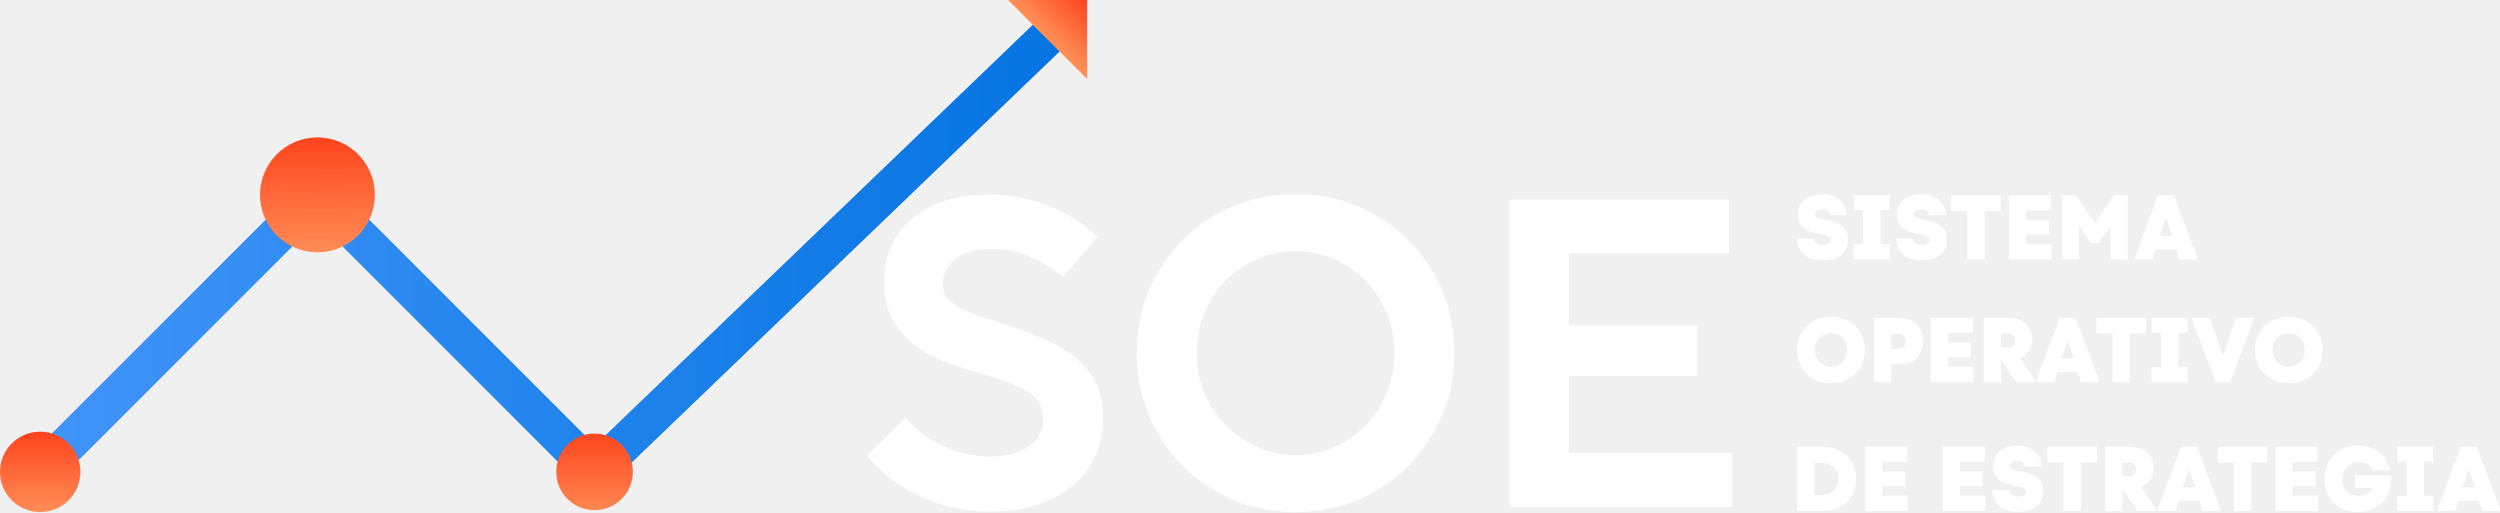
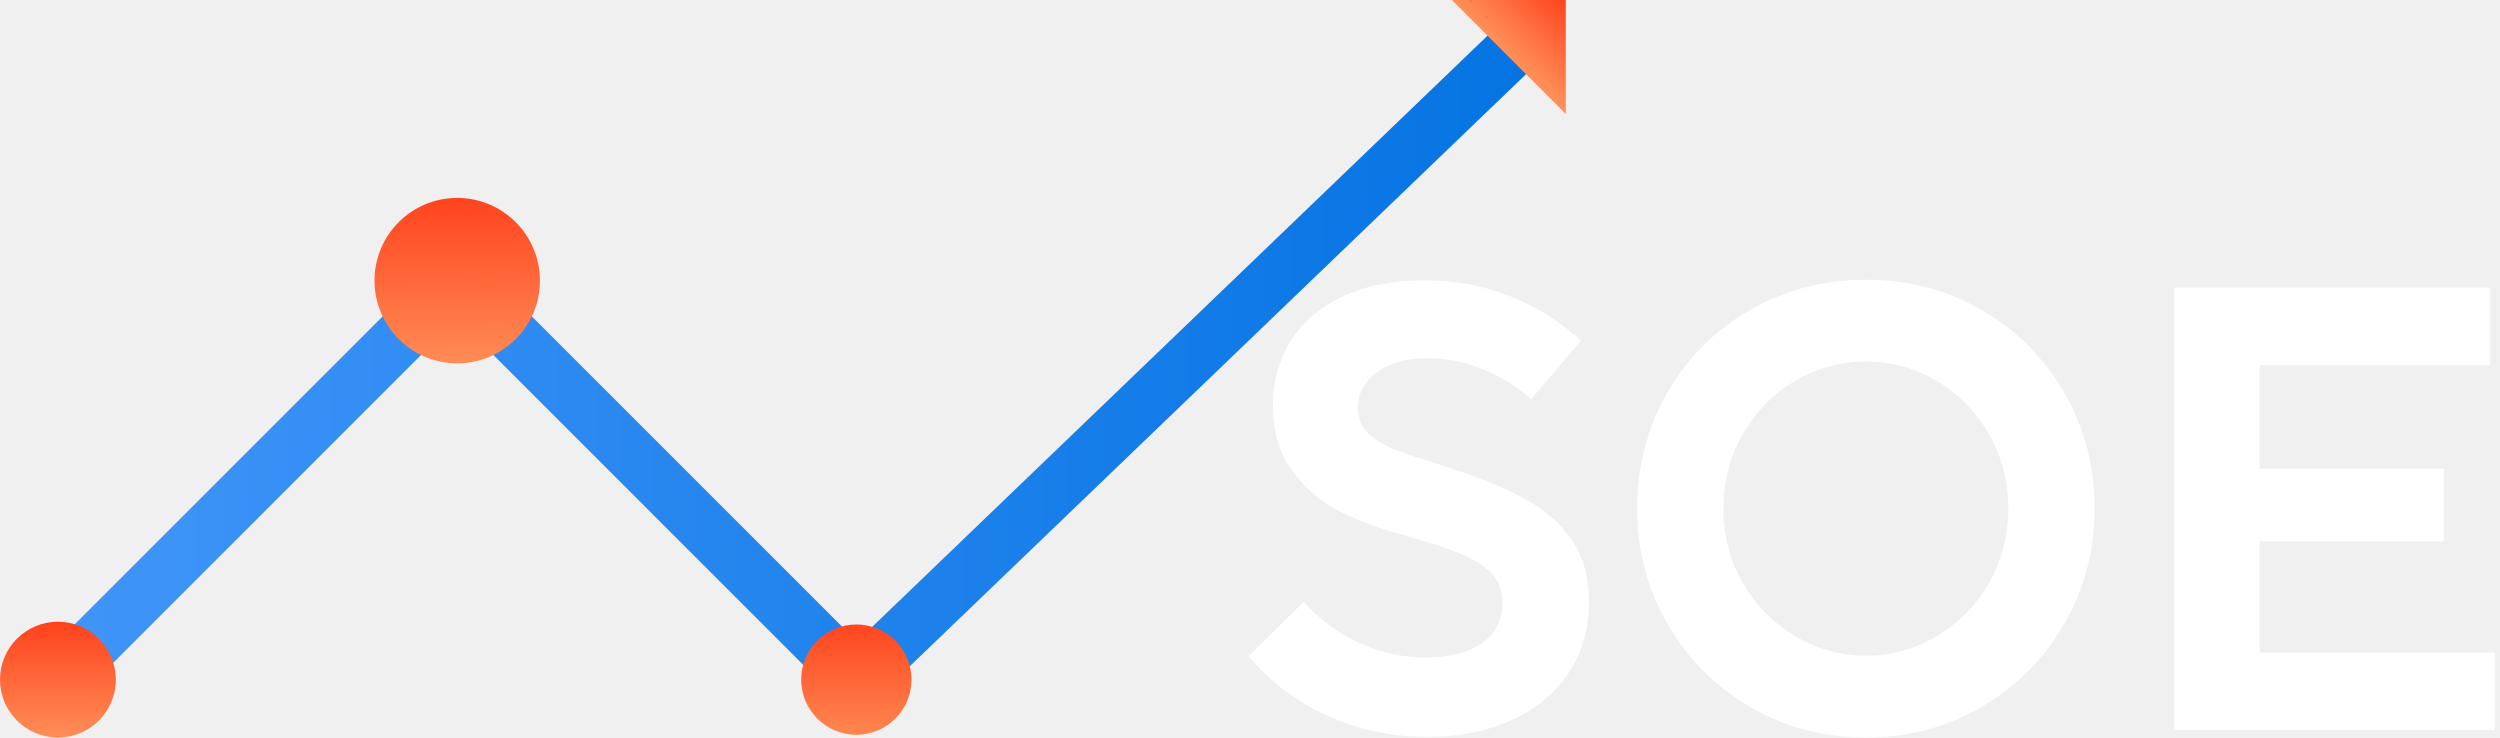
- <svg xmlns="http://www.w3.org/2000/svg" xmlns:xlink="http://www.w3.org/1999/xlink" height="45px" id="Capa_1" data-name="Capa 1" viewBox="0 0 2959.71 606.25">
+ <svg xmlns="http://www.w3.org/2000/svg" id="eR1kxT4Vvor1" viewBox="0 0 2055 606.25" shape-rendering="geometricPrecision" text-rendering="geometricPrecision" project-id="b7d012f90eec4b72a7b8d5428302aa29" export-id="0d73f2cbaafc4753965fb78075f183ff" cached="false">
  <defs>
-     <style>
-       .cls-1 {
-         fill: url(#Degradado_sin_nombre_3);
-       }
- 
-       .cls-1, .cls-2, .cls-3, .cls-4, .cls-5, .cls-6 {
-         stroke-width: 0px;
-       }
- 
-       .cls-2 {
-         fill: url(#Degradado_sin_nombre_2);
-       }
- 
-       .cls-3 {
-         fill: url(#Degradado_sin_nombre_3-3);
-       }
- 
-       .cls-4 {
-         fill: url(#Degradado_sin_nombre_3-4);
-       }
- 
-       .cls-5 {
-         fill: url(#Degradado_sin_nombre_3-2);
-       }
- 
-       .cls-6 {
-         fill: #fff;
-       }
-     </style>
-     <linearGradient id="Degradado_sin_nombre_2" data-name="Degradado sin nombre 2" x1="31.76" y1="309.2" x2="1254.72" y2="309.2" gradientUnits="userSpaceOnUse">
-       <stop offset="0" stop-color="#4195f9" />
-       <stop offset="1" stop-color="#0574e2" />
+     <linearGradient id="eR1kxT4Vvor8-fill" x1="31.76" y1="309.2" x2="1254.72" y2="309.2" spreadMethod="pad" gradientUnits="userSpaceOnUse" gradientTransform="translate(0 0)">
+       <stop id="eR1kxT4Vvor8-fill-0" offset="0%" stop-color="#4195f9" />
+       <stop id="eR1kxT4Vvor8-fill-1" offset="100%" stop-color="#0574e2" />
    </linearGradient>
-     <linearGradient id="Degradado_sin_nombre_3" data-name="Degradado sin nombre 3" x1="47.59" y1="511.41" x2="47.59" y2="607.15" gradientUnits="userSpaceOnUse">
-       <stop offset="0" stop-color="#ff421d" />
-       <stop offset="1" stop-color="#ff8f57" />
+     <linearGradient id="eR1kxT4Vvor9-fill" x1="0" y1="-47.25" x2="0" y2="48.49" spreadMethod="pad" gradientUnits="userSpaceOnUse" gradientTransform="translate(0 0)">
+       <stop id="eR1kxT4Vvor9-fill-0" offset="0%" stop-color="#ff421d" />
+       <stop id="eR1kxT4Vvor9-fill-1" offset="100%" stop-color="#ff8f57" />
    </linearGradient>
-     <linearGradient id="Degradado_sin_nombre_3-2" data-name="Degradado sin nombre 3" x1="375.17" y1="159.44" x2="376.49" y2="304.81" xlink:href="#Degradado_sin_nombre_3" />
-     <linearGradient id="Degradado_sin_nombre_3-3" data-name="Degradado sin nombre 3" x1="703.9" y1="508.33" x2="703.9" y2="616.7" xlink:href="#Degradado_sin_nombre_3" />
-     <linearGradient id="Degradado_sin_nombre_3-4" data-name="Degradado sin nombre 3" x1="1286.57" y1="-1.32" x2="1241.64" y2="45.38" xlink:href="#Degradado_sin_nombre_3" />
+     <linearGradient id="eR1kxT4Vvor10-fill" x1="-0.65" y1="-71.24" x2="0.67" y2="74.13" spreadMethod="pad" gradientUnits="userSpaceOnUse" gradientTransform="translate(0 0)">
+       <stop id="eR1kxT4Vvor10-fill-0" offset="0%" stop-color="#ff421d" />
+       <stop id="eR1kxT4Vvor10-fill-1" offset="100%" stop-color="#ff8f57" />
+     </linearGradient>
+     <linearGradient id="eR1kxT4Vvor11-fill" x1="0" y1="-50.33" x2="0" y2="58.04" spreadMethod="pad" gradientUnits="userSpaceOnUse" gradientTransform="translate(0 0)">
+       <stop id="eR1kxT4Vvor11-fill-0" offset="0%" stop-color="#ff421d" />
+       <stop id="eR1kxT4Vvor11-fill-1" offset="100%" stop-color="#ff8f57" />
+     </linearGradient>
+     <linearGradient id="eR1kxT4Vvor12-fill" x1="1286.57" y1="-1.32" x2="1241.64" y2="45.38" spreadMethod="pad" gradientUnits="userSpaceOnUse" gradientTransform="translate(0 0)">
+       <stop id="eR1kxT4Vvor12-fill-0" offset="0%" stop-color="#ff421d" />
+       <stop id="eR1kxT4Vvor12-fill-1" offset="100%" stop-color="#ff8f57" />
+     </linearGradient>
  </defs>
  <g>
    <g>
-       <path class="cls-6" d="M1173.38,605.73c-28.82,0-55.99-5.69-81.52-17.08-25.54-11.39-47.36-27.78-65.48-49.17l45.29-44.77c13.28,14.84,28.68,26.18,46.2,34.03,17.51,7.85,35.58,11.78,54.22,11.78,12.77,0,23.89-1.77,33.39-5.31,9.49-3.53,16.78-8.67,21.87-15.4,5.09-6.73,7.63-14.84,7.63-24.33,0-8.97-2.5-16.47-7.5-22.52-5.01-6.04-12.77-11.43-23.29-16.18-10.53-4.74-25.19-9.7-44-14.88l-4.4-1.55c-20.19-5.35-38.04-11.86-53.57-19.54-15.53-7.67-28.73-18.76-39.6-33.26-10.87-14.49-16.3-32.61-16.3-54.35,0-19.15,4.7-36.49,14.1-52.02,9.4-15.53,23.51-27.86,42.31-37.01,18.8-9.14,41.41-13.72,67.81-13.72s48.78,4.36,70.78,13.07c22,8.71,41.36,20.92,58.1,36.62l-40.89,48.14c-10.53-9.83-23.38-17.94-38.56-24.33-15.18-6.38-30.71-9.58-46.58-9.58-10.87,0-20.66,1.68-29.37,5.05-8.71,3.36-15.53,8.15-20.45,14.36-4.92,6.21-7.38,13.46-7.38,21.74s2.76,15.1,8.28,20.45c5.52,5.35,12.72,9.79,21.61,13.33,8.88,3.54,21.78,7.89,38.69,13.07.86.17,1.72.43,2.59.78.86.35,1.72.61,2.59.78.69.17,1.38.43,2.07.78.69.35,1.38.61,2.07.78,24.33,7.94,44.38,16.26,60.17,24.97,15.79,8.71,28.38,19.89,37.78,33.51,9.4,13.63,14.1,30.37,14.1,50.21,0,22.77-5.65,42.53-16.95,59.27-11.3,16.74-27,29.63-47.1,38.69-20.1,9.06-43.01,13.59-68.71,13.59Z" />
-       <path class="cls-6" d="M1533.88,606.25c-34.85,0-66.64-8.41-95.37-25.23-28.73-16.82-51.37-39.6-67.94-68.32-16.56-28.73-24.84-60.34-24.84-94.85s8.28-66.16,24.84-94.98c16.56-28.81,39.21-51.5,67.94-68.06,28.73-16.56,60.52-24.84,95.37-24.84s66.38,8.33,95.11,24.97c28.73,16.65,51.37,39.34,67.94,68.06,16.56,28.73,24.84,60.35,24.84,94.85s-8.28,65.91-24.84,94.72c-16.56,28.82-39.25,51.63-68.06,68.45-28.82,16.82-60.47,25.23-94.98,25.23ZM1533.88,538.96c20.87,0,40.28-5.35,58.23-16.05,17.94-10.7,32.22-25.27,42.83-43.74,10.61-18.46,15.92-38.82,15.92-61.08s-5.31-42.66-15.92-61.21c-10.61-18.54-24.89-33.13-42.83-43.74-17.95-10.61-37.36-15.92-58.23-15.92s-40.55,5.31-58.49,15.92c-17.95,10.61-32.22,25.19-42.83,43.74-10.61,18.55-15.92,38.95-15.92,61.21s5.31,42.57,15.92,60.95c10.61,18.37,24.93,32.96,42.96,43.74,18.03,10.78,37.48,16.17,58.36,16.17Z" />
-       <path class="cls-6" d="M1787.25,600.04V236.42h259.58v63.67h-189.44v85.15h151.4v59.78h-151.4v91.36h193.32v63.67h-263.46Z" />
+       <path d="M1173.38,605.73c-28.82,0-55.99-5.69-81.52-17.08-25.54-11.39-47.36-27.78-65.48-49.17l45.29-44.77c13.28,14.84,28.68,26.18,46.2,34.03c17.51,7.85,35.58,11.78,54.22,11.78c12.77,0,23.89-1.77,33.39-5.31c9.49-3.53,16.78-8.67,21.87-15.4s7.63-14.84,7.63-24.33c0-8.97-2.5-16.47-7.5-22.52-5.01-6.04-12.77-11.43-23.29-16.18-10.53-4.74-25.19-9.7-44-14.88l-4.4-1.55c-20.19-5.35-38.04-11.86-53.57-19.54-15.53-7.67-28.73-18.76-39.6-33.26-10.87-14.49-16.3-32.61-16.3-54.35c0-19.15,4.7-36.49,14.1-52.02s23.51-27.86,42.31-37.01c18.8-9.14,41.41-13.72,67.81-13.72s48.78,4.36,70.78,13.07s41.36,20.92,58.1,36.62l-40.89,48.14c-10.53-9.83-23.38-17.94-38.56-24.33-15.18-6.38-30.71-9.58-46.58-9.58-10.87,0-20.66,1.68-29.37,5.05-8.71,3.36-15.53,8.15-20.45,14.36s-7.38,13.46-7.38,21.74s2.76,15.1,8.28,20.45s12.72,9.79,21.61,13.33c8.88,3.54,21.78,7.89,38.69,13.07.86.17,1.72.43,2.59.78.86.35,1.72.61,2.59.78.69.17,1.38.43,2.07.78s1.38.61,2.07.78c24.33,7.94,44.38,16.26,60.17,24.97s28.38,19.89,37.78,33.51c9.4,13.63,14.1,30.37,14.1,50.21c0,22.77-5.65,42.53-16.95,59.27s-27,29.63-47.1,38.69-43.01,13.59-68.71,13.59Z" fill="#fff" stroke-width="0" />
+       <path d="M1533.88,606.25c-34.85,0-66.64-8.41-95.37-25.23s-51.37-39.6-67.94-68.32c-16.56-28.73-24.84-60.34-24.84-94.85s8.28-66.16,24.84-94.98c16.56-28.81,39.21-51.5,67.94-68.06s60.52-24.84,95.37-24.84s66.38,8.33,95.11,24.97c28.73,16.65,51.37,39.34,67.94,68.06c16.56,28.73,24.84,60.35,24.84,94.85s-8.28,65.91-24.84,94.72c-16.56,28.82-39.25,51.63-68.06,68.45-28.82,16.82-60.47,25.23-94.98,25.23h-.01Zm0-67.29c20.87,0,40.28-5.35,58.23-16.05c17.94-10.7,32.22-25.27,42.83-43.74c10.61-18.46,15.92-38.82,15.92-61.08s-5.31-42.66-15.92-61.21c-10.61-18.54-24.89-33.13-42.83-43.74-17.95-10.61-37.36-15.92-58.23-15.92s-40.55,5.31-58.49,15.92c-17.95,10.61-32.22,25.19-42.83,43.74s-15.92,38.95-15.92,61.21s5.31,42.57,15.92,60.95c10.61,18.37,24.93,32.96,42.96,43.74s37.48,16.17,58.36,16.17v.01Z" fill="#fff" stroke-width="0" />
+       <path d="M1787.25,600.04v-363.62h259.58v63.67h-189.44v85.15h151.4v59.78h-151.4v91.36h193.32v63.67h-263.46v-.01Z" fill="#fff" stroke-width="0" />
    </g>
    <g>
-       <polygon class="cls-2" points="703.76 590 375.83 262.07 63.42 574.49 31.76 542.83 375.83 198.76 704.39 527.31 1223.71 28.4 1254.72 60.69 703.76 590" />
-       <circle class="cls-1" cx="47.59" cy="558.66" r="47.59" />
-       <circle class="cls-5" cx="375.82" cy="230.68" r="67.99" />
-       <circle class="cls-3" cx="703.9" cy="558.66" r="45.33" />
-       <polygon class="cls-4" points="1193.42 0 1287.07 93.65 1287.07 0 1193.42 0" />
-     </g>
-   </g>
-   <g>
-     <g>
-       <path class="cls-6" d="M2127.52,282.45h20.07c.43,5.1,3.9,7.7,10.41,7.7,5.86,0,9.33-2.28,9.33-5.75,0-3.9-3.58-5.97-13.02-7.49-15.4-2.38-25.93-8.35-25.93-22.88,0-15.3,12.15-24.08,28.96-24.08s27.87,9.43,28.96,24.62h-19.74c-.65-4.44-3.9-6.83-9.44-6.83s-8.67,2.06-8.67,5.75,3.14,5.32,12.69,6.84c15.84,2.28,26.57,8.89,26.57,23.43,0,15.84-12.69,24.4-29.72,24.4-18.11,0-29.72-9.11-30.48-25.71Z" />
-       <path class="cls-6" d="M2226.23,289.17h11.07v17.9h-42.63v-17.9h11.07v-40.46h-10.85v-17.57h42.2v17.57h-10.85v40.46Z" />
-       <path class="cls-6" d="M2244.78,282.45h20.07c.43,5.1,3.9,7.7,10.41,7.7,5.86,0,9.33-2.28,9.33-5.75,0-3.9-3.58-5.97-13.02-7.49-15.4-2.38-25.93-8.35-25.93-22.88,0-15.3,12.15-24.08,28.96-24.08s27.87,9.43,28.96,24.62h-19.74c-.65-4.44-3.9-6.83-9.44-6.83s-8.67,2.06-8.67,5.75,3.14,5.32,12.69,6.84c15.84,2.28,26.57,8.89,26.57,23.43,0,15.84-12.69,24.4-29.72,24.4-18.11,0-29.72-9.11-30.48-25.71Z" />
-       <path class="cls-6" d="M2368.54,231.14v18.65h-18.98v57.27h-20.5v-57.27h-19.09v-18.65h58.57Z" />
-       <path class="cls-6" d="M2398.48,288.96h30.38v18.11h-50.55v-75.93h49.68v17.79h-29.5v11.39h27.23v17.46h-27.23v11.17Z" />
-       <path class="cls-6" d="M2502.61,231.14h16.49v75.93h-20.39v-21.91l.22-17.89-14,20.39h-9.65l-14.1-20.5.33,18v21.91h-20.4v-75.93h16.6l22.56,32.76,22.34-32.76Z" />
-       <path class="cls-6" d="M2573.55,231.14l27.66,73.65v2.28h-21.15l-3.58-11.72h-24.51l-3.8,11.72h-20.94v-2.28l27.56-73.65h18.76ZM2571.71,279.2l-7.48-21.48-7.48,21.48h14.97Z" />
-     </g>
-     <g>
-       <path class="cls-6" d="M2127.52,414.35c0-22.89,16.71-39.38,40.14-39.38s40.03,16.49,40.03,39.38-16.71,39.37-40.03,39.37-40.14-16.49-40.14-39.37ZM2186.75,414.35c0-11.61-8.03-19.85-19.09-19.85s-19.2,8.24-19.2,19.85,8.13,19.85,19.2,19.85,19.09-8.25,19.09-19.85Z" />
-       <path class="cls-6" d="M2248.9,376.39c16.81,0,27.66,10.74,27.66,27.44s-10.85,27.34-27.66,27.34h-9.87v21.15h-20.39v-75.93h30.26ZM2246.95,413.05c5.86,0,9.22-3.58,9.22-9s-3.36-9.11-9.22-9.11h-8.13v18.12h8.13Z" />
-       <path class="cls-6" d="M2305.96,434.2h30.37v18.11h-50.55v-75.93h49.68v17.79h-29.5v11.39h27.22v17.46h-27.22v11.17Z" />
-       <path class="cls-6" d="M2409.22,450.04v2.28h-22.34l-18.01-26.9v26.9h-20.28v-75.93h28.85c17.79,0,28.53,9.65,28.53,25.27,0,10.85-5.32,18.87-14.64,22.46l17.9,25.92ZM2368.76,411.42h8.13c5.53,0,8.78-2.82,8.78-8.13s-3.25-8.25-8.78-8.25h-8.13v16.38Z" />
-       <path class="cls-6" d="M2457.27,376.39l27.66,73.65v2.28h-21.15l-3.58-11.71h-24.51l-3.8,11.71h-20.93v-2.28l27.55-73.65h18.77ZM2455.43,424.44l-7.48-21.48-7.49,21.48h14.97Z" />
-       <path class="cls-6" d="M2540.58,376.39v18.66h-18.98v57.27h-20.5v-57.27h-19.09v-18.66h58.57Z" />
-       <path class="cls-6" d="M2578.76,434.42h11.06v17.9h-42.63v-17.9h11.07v-40.46h-10.85v-17.57h42.19v17.57h-10.85v40.46Z" />
-       <path class="cls-6" d="M2647.2,376.39h20.94v2.28l-28.09,73.65h-16.81l-28.2-73.65v-2.28h21.26l5.64,16.27,9.76,28.96,9.87-28.96,5.64-16.27Z" />
-       <path class="cls-6" d="M2669.44,414.35c0-22.89,16.71-39.38,40.14-39.38s40.03,16.49,40.03,39.38-16.71,39.37-40.03,39.37-40.14-16.49-40.14-39.37ZM2728.66,414.35c0-11.61-8.03-19.85-19.09-19.85s-19.2,8.24-19.2,19.85,8.13,19.85,19.2,19.85,19.09-8.25,19.09-19.85Z" />
-     </g>
-     <g>
-       <path class="cls-6" d="M2127.52,604.84v-75.93h30.26c23.32,0,39.59,15.3,39.59,37.97s-16.27,37.96-39.59,37.96h-30.26ZM2147.92,585.86h8.89c11.93,0,19.63-7.38,19.63-18.98s-7.7-18.98-19.63-18.98h-8.89v37.96Z" />
-       <path class="cls-6" d="M2228.51,586.73h30.37v18.11h-50.55v-75.93h49.68v17.79h-29.5v11.39h27.22v17.46h-27.22v11.17Z" />
-       <path class="cls-6" d="M2320.17,586.73h30.37v18.11h-50.55v-75.93h49.68v17.79h-29.5v11.39h27.22v17.46h-27.22v11.17Z" />
-       <path class="cls-6" d="M2358.67,580.22h20.07c.44,5.1,3.91,7.7,10.42,7.7,5.86,0,9.33-2.28,9.33-5.75,0-3.9-3.58-5.97-13.02-7.49-15.4-2.38-25.92-8.35-25.92-22.89,0-15.3,12.15-24.08,28.96-24.08s27.88,9.43,28.96,24.62h-19.74c-.65-4.45-3.9-6.83-9.43-6.83s-8.68,2.06-8.68,5.75,3.14,5.32,12.69,6.83c15.84,2.28,26.58,8.89,26.58,23.43,0,15.84-12.69,24.4-29.72,24.4-18.11,0-29.72-9.11-30.48-25.71Z" />
-       <path class="cls-6" d="M2482.44,528.91v18.66h-18.98v57.27h-20.5v-57.27h-19.09v-18.66h58.57Z" />
-       <path class="cls-6" d="M2552.83,602.56v2.28h-22.34l-18.01-26.9v26.9h-20.28v-75.93h28.85c17.79,0,28.53,9.65,28.53,25.27,0,10.85-5.32,18.87-14.64,22.46l17.9,25.92ZM2512.38,563.95h8.13c5.53,0,8.78-2.82,8.78-8.13s-3.25-8.24-8.78-8.24h-8.13v16.38Z" />
-       <path class="cls-6" d="M2600.89,528.91l27.66,73.65v2.28h-21.15l-3.58-11.71h-24.51l-3.8,11.71h-20.93v-2.28l27.55-73.65h18.77ZM2599.04,576.97l-7.48-21.48-7.49,21.48h14.97Z" />
-       <path class="cls-6" d="M2684.19,528.91v18.66h-18.98v57.27h-20.5v-57.27h-19.09v-18.66h58.57Z" />
-       <path class="cls-6" d="M2714.13,586.73h30.37v18.11h-50.55v-75.93h49.68v17.79h-29.5v11.39h27.22v17.46h-27.22v11.17Z" />
-       <path class="cls-6" d="M2830.73,562.76c1.19,25.92-15.08,43.49-39.05,43.49s-39.49-16.38-39.49-39.37,16.27-39.38,39.05-39.38c19.63,0,34.71,11.39,38.51,29.07h-20.72c-3.36-6.4-9.11-9.65-16.7-9.65-11.39,0-19.31,8.14-19.31,20.07s7.59,19.96,19.63,19.96c7.48,0,13.23-3.04,16.16-9.33h-20.5v-14.86h42.41Z" />
-       <path class="cls-6" d="M2869.68,586.94h11.06v17.9h-42.63v-17.9h11.07v-40.46h-10.85v-17.57h42.19v17.57h-10.85v40.46Z" />
-       <path class="cls-6" d="M2932.05,528.91l27.66,73.65v2.28h-21.15l-3.58-11.71h-24.51l-3.8,11.71h-20.93v-2.28l27.55-73.65h18.77ZM2930.2,576.97l-7.48-21.48-7.49,21.48h14.97Z" />
+       <polygon points="703.76,590 375.83,262.07 63.42,574.49 31.76,542.83 375.83,198.76 704.39,527.31 1223.71,28.4 1254.72,60.69 703.76,590" fill="url(#eR1kxT4Vvor8-fill)" stroke-width="0" />
+       <circle r="47.59" transform="translate(47.59 558.66)" fill="url(#eR1kxT4Vvor9-fill)" stroke-width="0" />
+       <circle r="67.99" transform="translate(375.82 230.68)" fill="url(#eR1kxT4Vvor10-fill)" stroke-width="0" />
+       <circle r="45.33" transform="translate(703.9 558.66)" fill="url(#eR1kxT4Vvor11-fill)" stroke-width="0" />
+       <polygon points="1193.42,0 1287.07,93.65 1287.07,0 1193.42,0" fill="url(#eR1kxT4Vvor12-fill)" stroke-width="0" />
    </g>
  </g>
</svg>
